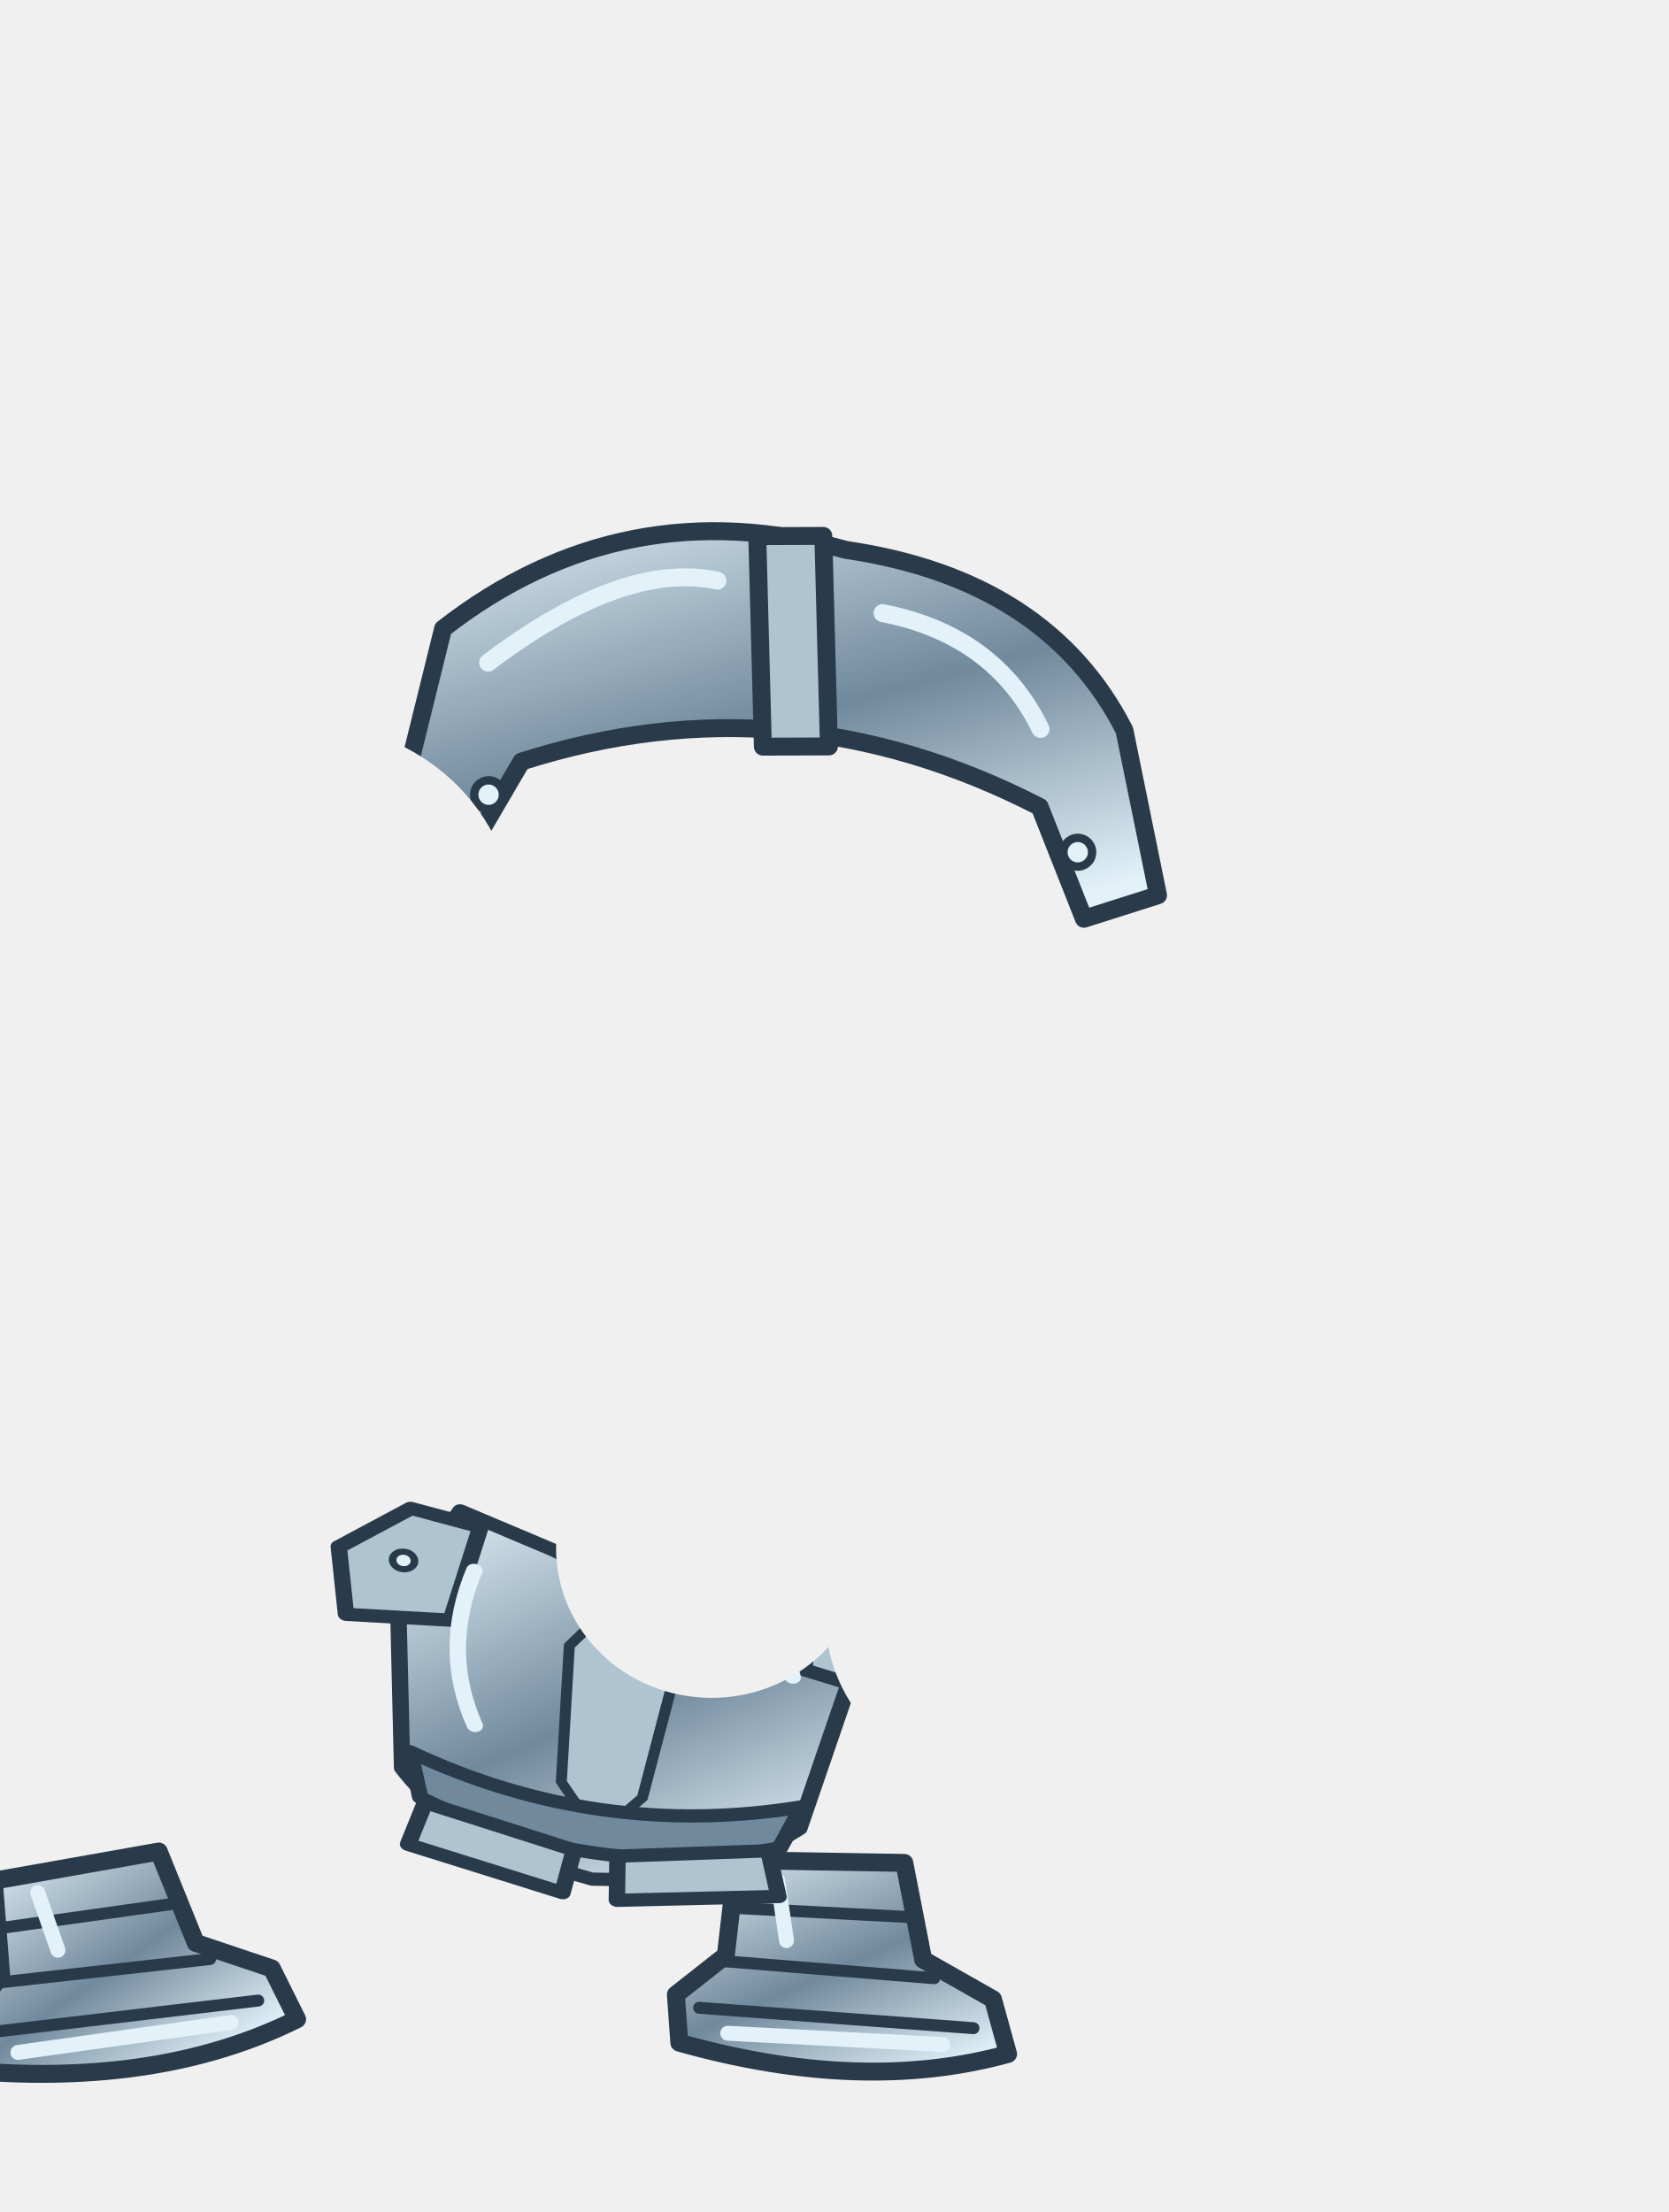
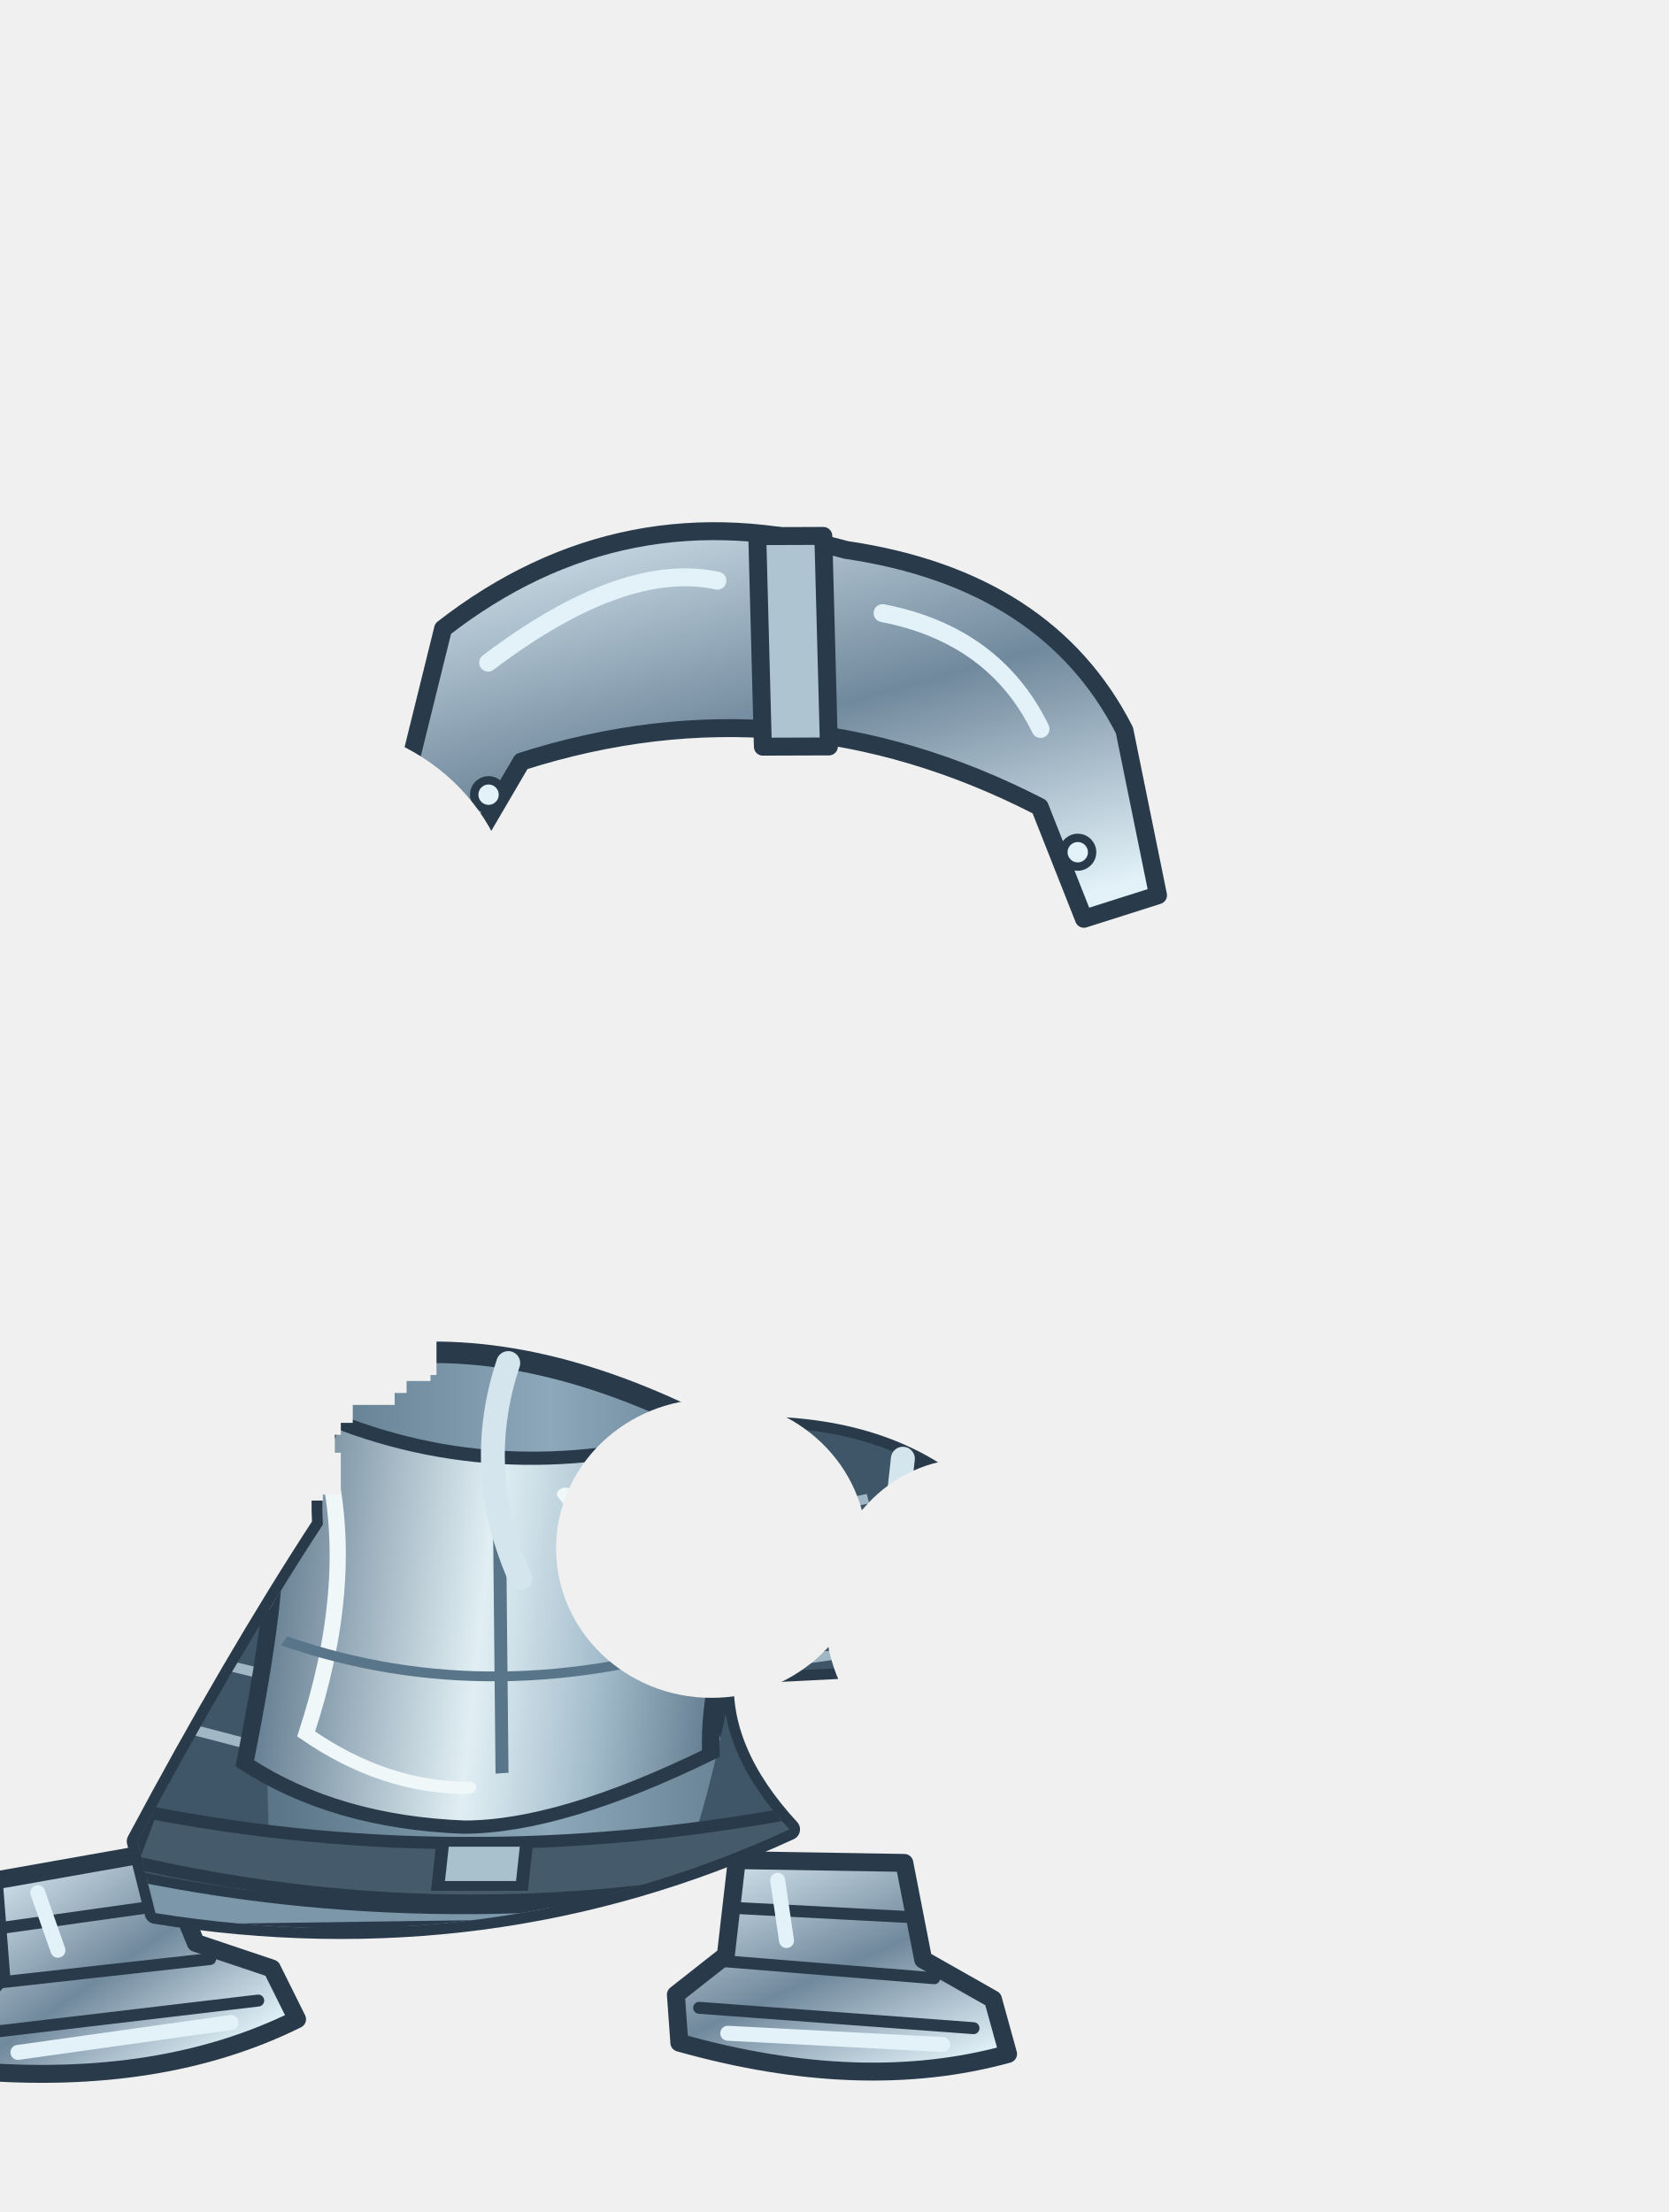
<svg xmlns="http://www.w3.org/2000/svg" width="279" height="370" viewBox="0 0 279 370" data-armor="steel" data-phase="attack" data-frame="4">
  <defs>
    <linearGradient id="metal" x1="0" y1="0" x2=".8" y2="1">
      <stop stop-color="#e3f2f9" />
      <stop offset=".55" stop-color="#71899d" />
      <stop offset="1" stop-color="#e3f2f9" />
    </linearGradient>
    <mask id="details" maskUnits="userSpaceOnUse" x="0" y="0" width="279" height="370">
      <rect width="279" height="370" fill="white" />
      <g fill="black">
        <ellipse data-protect="flower" cx="51" cy="154" rx="35" ry="33" />
        <ellipse data-protect="paw" cx="119" cy="259" rx="26" ry="25" />
        <ellipse data-protect="paw" cx="162" cy="270" rx="24" ry="26" />
-         <polygon data-protect="scarf" points="28,211 80,225 126,248 158,223 161,213" />
+         <path data-protect="scarf" d="M146 202h9v1H146ZM144 203h16v1H144ZM143 204h19v1H143ZM143 205h19v1H143ZM15 206h9v1H15ZM143 206h19v1H143ZM15 207h31v1H15ZM143 207h19v1H143ZM15 208h33v1H15ZM143 208h19v1H143ZM15 209h37v1H15ZM143 209h19v1H143ZM15 210h39v1H15ZM143 210h19v1H143ZM15 211h41v1H15ZM143 211h19v1H143ZM15 212h42v1H15ZM144 212h17v1H144ZM16 213h43v1H16ZM134 213h7v1H134ZM145 213h15v1H145ZM17 214h44v1H17ZM132 214h11v1H132ZM145 214h14v1H145ZM18 215h44v1H18ZM131 215h27v1H131ZM18 216h45v1H18ZM131 216h28v1H131ZM19 217h46v1H19ZM131 217h28v1H131ZM19 218h47v1H19ZM130 218h29v1H130ZM19 219h47v1H19ZM128 219h31v1H128ZM20 220h46v1H20ZM128 220h31v1H128ZM20 221h53v1H20ZM127 221h32v1H127ZM21 222h52v1H21ZM127 222h32v1H127ZM22 223h51v1H22ZM127 223h32v1H127ZM22 224h51v1H22ZM127 224h31v1H127ZM23 225h50v1H23ZM127 225h31v1H127ZM24 226h49v1H24ZM127 226h31v1H127ZM25 227h48v1H25ZM127 227h30v1H127ZM25 228h48v1H25ZM127 228h30v1H127ZM27 229h46v1H27ZM137 229h19v1H137ZM27 230h45v1H27ZM139 230h17v1H139ZM28 231h40v1H28ZM140 231h12v1H140ZM30 232h38v1H30ZM140 232h12v1H140ZM31 233h35v1H31ZM140 233h12v1H140ZM30 234h36v1H30ZM140 234h12v1H140ZM28 235h31v1H28ZM141 235h10v1H141ZM27 236h32v1H27ZM141 236h10v1H141ZM26 237h33v1H26ZM26 238h31v1H26ZM24 239h33v1H24ZM22 240h34v1H22ZM22 241h34v1H22ZM22 242h34v1H22ZM22 243h35v1H22ZM22 244h35v1H22ZM22 245h35v1H22ZM22 246h35v1H22ZM22 247h35v1H22ZM22 248h35v1H22ZM24 249h33v1H24ZM26 250h28v1H26ZM28 251h24v1H28ZM31 252h20v1H31ZM33 253h15v1H33ZM36 254h11v1H36Z" />
      </g>
    </mask>
  </defs>
  <g mask="url(#details)">
    <g transform="translate(19 335) rotate(-8)">
      <g data-part="boot">
        <path d="M-17 -23L11 -24L15 -8L27 -2L30 7Q6 15 -25 8L-26 0L-18 -7Z" fill="url(#metal)" stroke="#293b4a" stroke-width="3" stroke-linejoin="round" stroke-linecap="round" />
        <path d="M-16 -15H12M-18 -6L17 -5M-22 2L24 3" fill="none" stroke="#293b4a" stroke-width="2" stroke-linejoin="round" stroke-linecap="round" />
        <path d="M-10 -20L-8 -10M-17 6H19" fill="none" stroke="#e3f2f9" stroke-width="2.5" stroke-linejoin="round" stroke-linecap="round" />
      </g>
    </g>
    <g transform="translate(139 335) rotate(3)">
      <g data-part="boot">
        <path d="M-17 -23L11 -24L15 -8L27 -2L30 7Q6 15 -25 8L-26 0L-18 -7Z" fill="url(#metal)" stroke="#293b4a" stroke-width="3" stroke-linejoin="round" stroke-linecap="round" />
        <path d="M-16 -15H12M-18 -6L17 -5M-22 2L24 3" fill="none" stroke="#293b4a" stroke-width="2" stroke-linejoin="round" stroke-linecap="round" />
        <path d="M-10 -20L-8 -10M-17 6H19" fill="none" stroke="#e3f2f9" stroke-width="2.5" stroke-linejoin="round" stroke-linecap="round" />
      </g>
    </g>
-     <g transform="translate(103 286) rotate(8)">
-       <g data-part="chestplate" transform="scale(0.92 0.7333333)">
-         <path d="M-33 -40L-15 -34Q0 -27 15 -34L33 -40L42 -18L36 21Q22 36 0 39Q-25 35 -37 20L-42 -18Z" fill="url(#metal)" stroke="#293b4a" stroke-width="3" stroke-linejoin="round" stroke-linecap="round" />
-         <path d="M-42 -39L-29 -37L-32 -15L-51 -13L-54 -28Z" fill="#aec4d0" stroke="#293b4a" stroke-width="3" stroke-linejoin="round" stroke-linecap="round" />
-         <path d="M31 -38L43 -38L53 -27L48 -12L33 -15Z" fill="#aec4d0" stroke="#293b4a" stroke-width="3" stroke-linejoin="round" stroke-linecap="round" />
-         <path d="M0 -29L10 -13L7 19L0 29L-8 18L-10 -13Z" fill="#aec4d0" stroke="#293b4a" stroke-width="2" stroke-linejoin="round" stroke-linecap="round" />
-         <path d="M-29 -27Q-33 -8 -25 8M16 -25Q28 -23 31 -13" fill="none" stroke="#e3f2f9" stroke-width="3" stroke-linejoin="round" stroke-linecap="round" />
-         <path d="M-36 16Q0 30 36 16L33 26Q0 40 -33 26Z" fill="#71899d" stroke="#293b4a" stroke-width="3" stroke-linejoin="round" stroke-linecap="round" />
-         <path d="M-32 27L-4 33L-5 43L-34 37ZM4 33L31 27L34 37L5 43Z" fill="#aec4d0" stroke="#293b4a" stroke-width="3" stroke-linejoin="round" stroke-linecap="round" />
-         <circle cx="-42" cy="-27" r="2" fill="#e3f2f9" stroke="#293b4a" stroke-width="1.4" />
-         <circle cx="42" cy="-27" r="2" fill="#e3f2f9" stroke="#293b4a" stroke-width="1.4" />
+     <g data-part="chestplate" data-fit="shoulders-to-waist">
+       <defs>
+         <clipPath id="garment-cut">
+           <path d="M62 227Q88 223 119 239Q145 237 160 249Q170 260 165 275L141 279L121 280Q120 293 132 306Q82 329 26 320L23 308Q39 278 54 255Q53 237 62 227Z" />
+         </clipPath>
+         <linearGradient id="undercloth">
+           <stop stop-color="#435d70" />
+           <stop offset=".48" stop-color="#8ca8ba" />
+           <stop offset="1" stop-color="#344a5e" />
+         </linearGradient>
+         <linearGradient id="curved-plate">
+           <stop stop-color="#637c90" />
+           <stop offset=".45" stop-color="#e1eff4" />
+           <stop offset=".7" stop-color="#a4bdcc" />
+           <stop offset="1" stop-color="#566e83" />
+         </linearGradient>
+       </defs>
+       <path data-part="garment-outline" d="M62 227Q88 223 119 239Q145 237 160 249Q170 260 165 275L141 279L121 280Q120 293 132 306Q82 329 26 320L23 308Q39 278 54 255Q53 237 62 227Z" fill="url(#undercloth)" stroke="#293b4a" stroke-width="3.6" stroke-linejoin="round" />
+       <g clip-path="url(#garment-cut)">
+         <g transform="matrix(1.08 0 -0.09 0.82 89 231)">
+           <path d="M-52 -4L-32 8Q-39 40 -35 74L-32 103L-58 105ZM36 0L60 -2L62 104L31 104Q39 63 36 0Z" fill="#3f5668" />
+           <path d="M-48 28L-34 33M-50 41L-36 46M-52 55L-36 60M-53 69L-35 75M40 28L54 24M40 43L55 40M40 58L56 55M39 73L56 70" fill="none" stroke="#a1b7c5" stroke-width="2" />
+           <path data-part="fitted-cuirass" d="M-30 8Q0 23 31 9L38 37Q32 58 34 76Q12 91 -3 91Q-23 90 -38 78Q-36 49 -37 35Z" fill="url(#curved-plate)" stroke="#293b4a" stroke-width="2.7" />
+           <path d="M-30 18Q-24 42 -29 72Q-16 83 -3 83M7 23Q18 38 23 55" fill="none" stroke="#eff7f9" stroke-width="2.5" stroke-linecap="round" />
+           <path d="M-3 25L2 80M-34 53Q0 68 35 52" fill="none" stroke="#59758a" stroke-width="2" />
+           <path d="M-52 88Q0 101 52 87L52 98Q0 114 -54 98Z" fill="#455a6a" stroke="#293b4a" stroke-width="2.5" />
+           <path d="M-6 94L7 94L7 103L-6 103Z" fill="#a8c1cd" stroke="#293b4a" stroke-width="2" />
+           <path d="M-53 101Q0 115 54 100L54 110L-55 112Z" fill="#7b97a9" stroke="#293b4a" stroke-width="2" />
+         </g>
      </g>
+       <path data-part="sleeve-cuffs" d="M85 228Q79 246 87 264M151 244L148 271" fill="none" stroke="#d4e5ed" stroke-width="4" stroke-linecap="round" />
    </g>
    <g transform="translate(127 166) rotate(5)">
      <g data-part="helmet">
        <path d="M-63 -24L-58 -56Q-30 -82 8 -75Q42 -73 57 -49L65 -22L53 -17L44 -35Q0 -53 -43 -35L-52 -16Z" fill="url(#metal)" stroke="#293b4a" stroke-width="3" stroke-linejoin="round" stroke-linecap="round" />
        <path d="M-7 -76L4 -77L8 -42L-3 -41Z" fill="#aec4d0" stroke="#293b4a" stroke-width="3" stroke-linejoin="round" stroke-linecap="round" />
        <path d="M-50 -51Q-29 -70 -13 -68M15 -65Q34 -63 43 -48" fill="none" stroke="#e3f2f9" stroke-width="3" stroke-linejoin="round" stroke-linecap="round" />
        <circle cx="-48" cy="-29" r="2.4" fill="#e3f2f9" stroke="#293b4a" stroke-width="1.4" />
        <circle cx="51" cy="-28" r="2.4" fill="#e3f2f9" stroke="#293b4a" stroke-width="1.4" />
      </g>
    </g>
  </g>
</svg>
